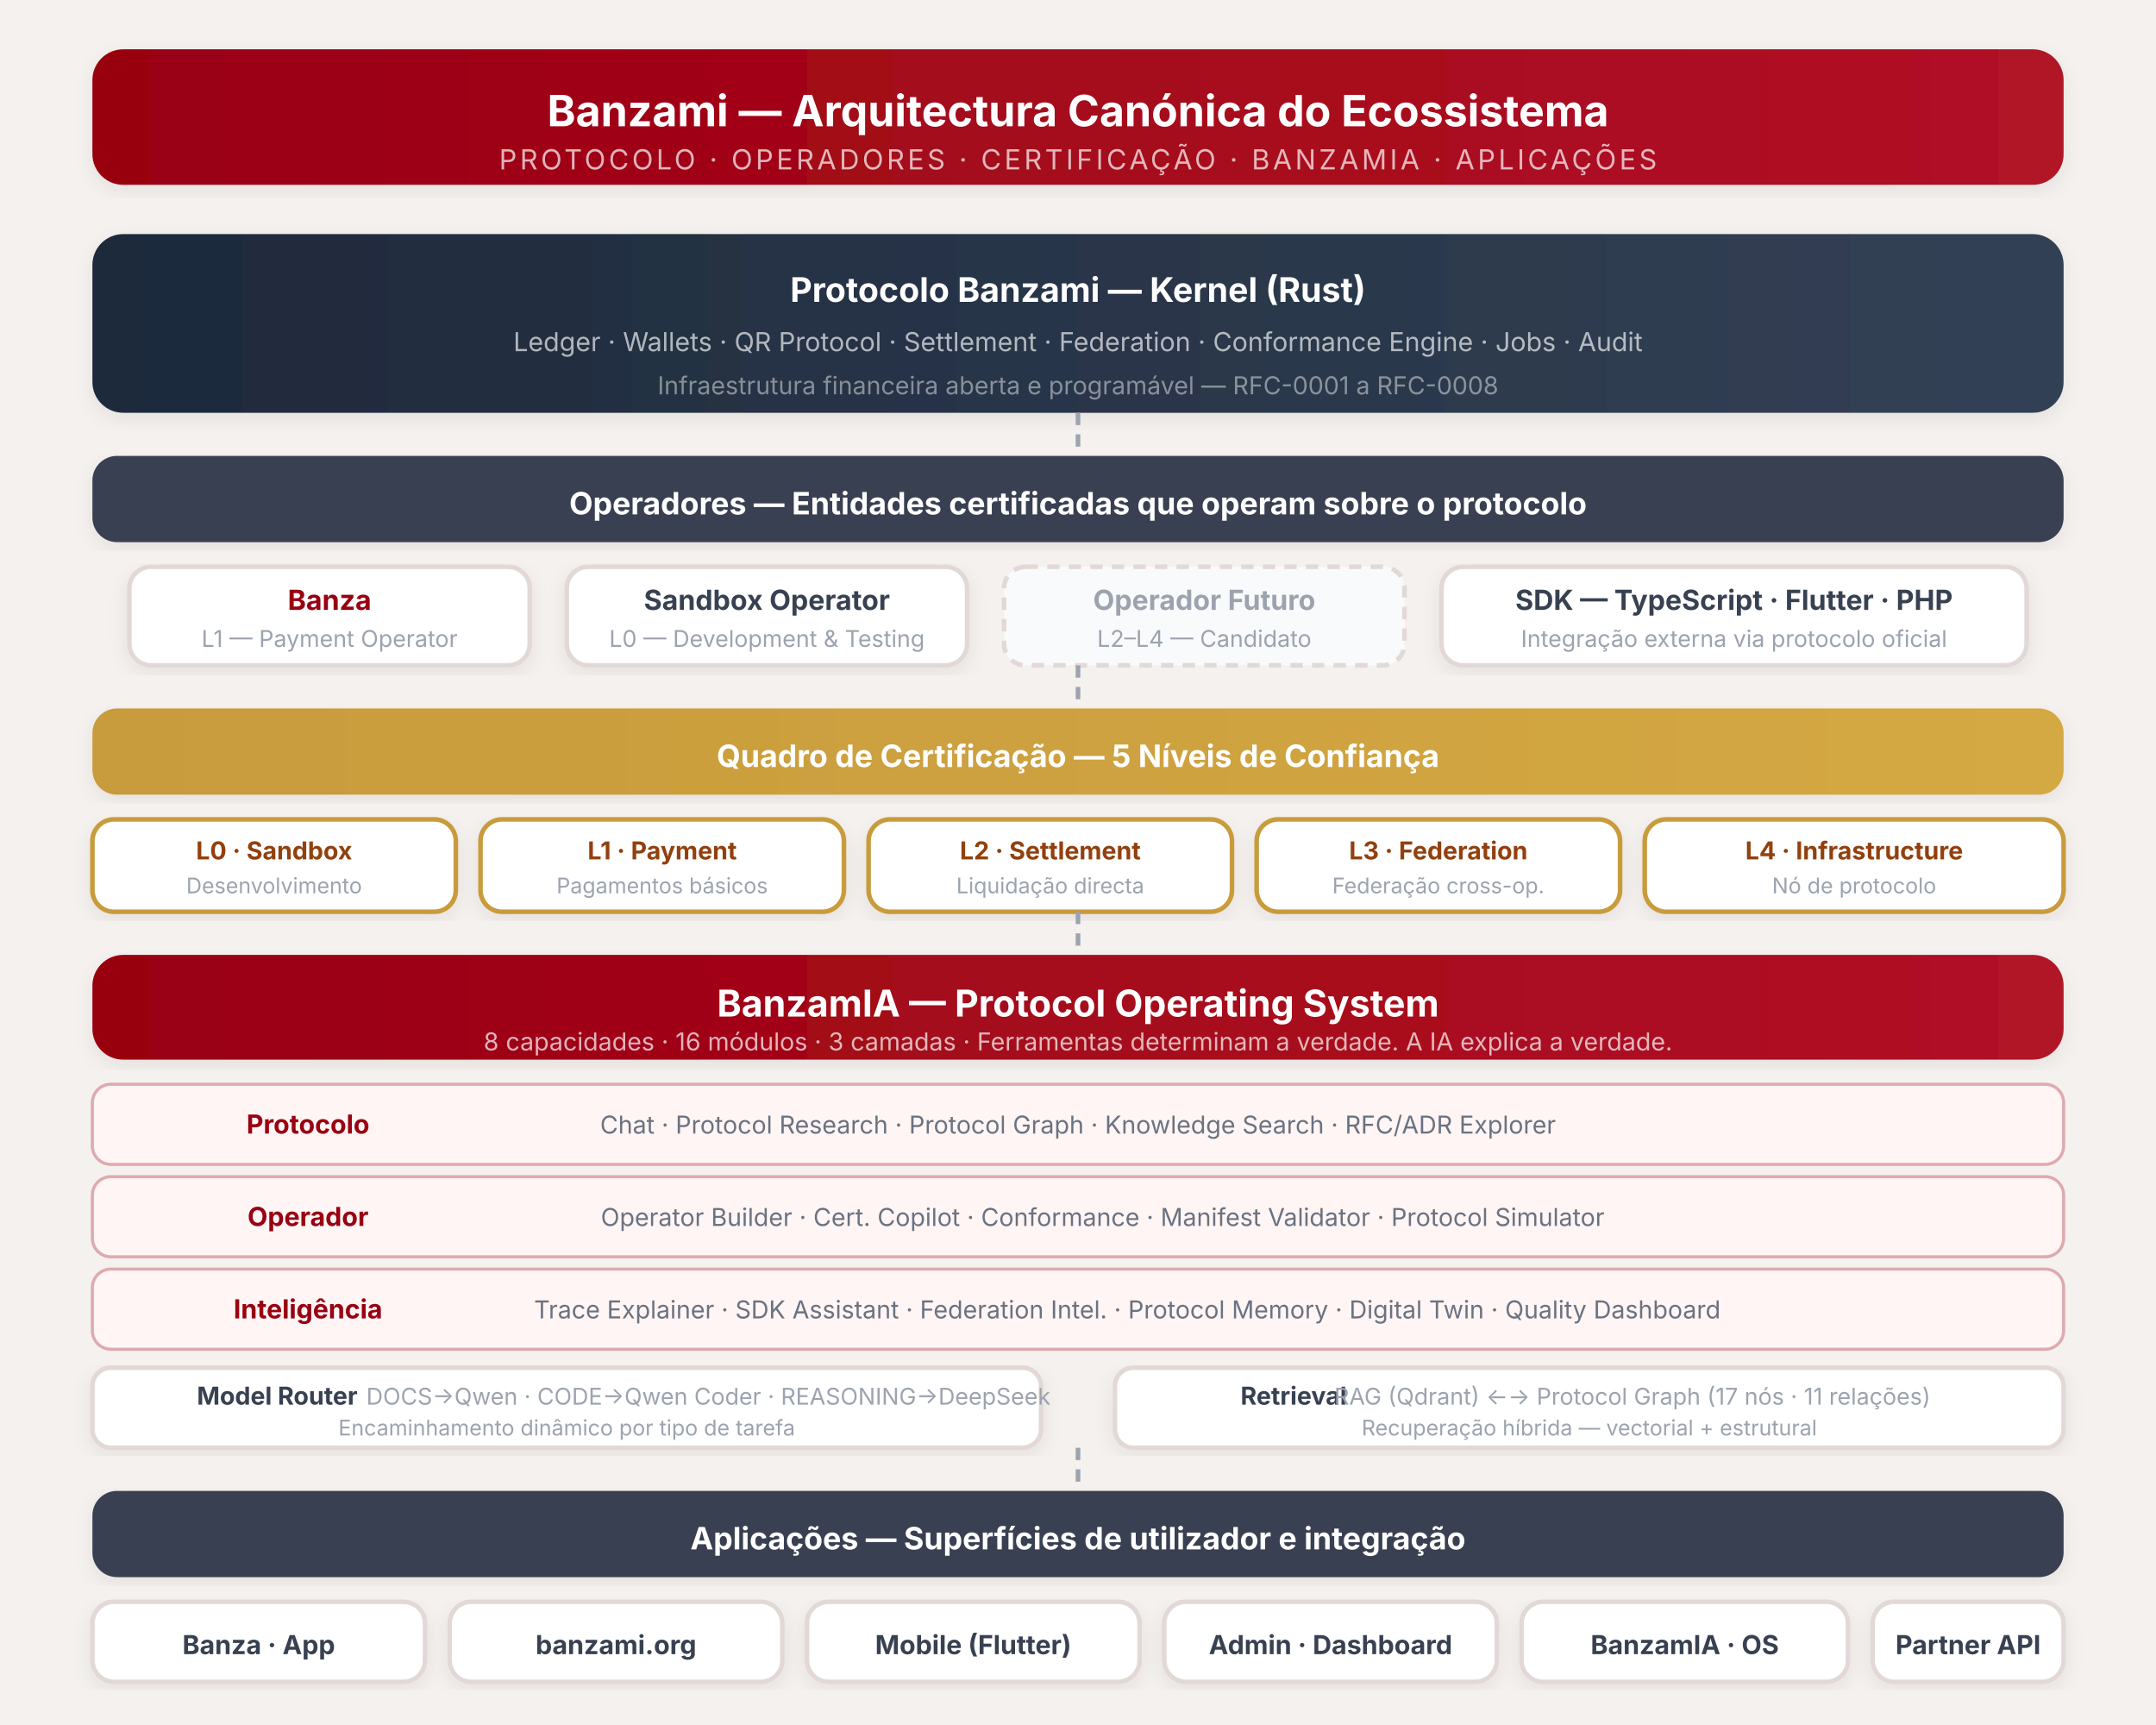
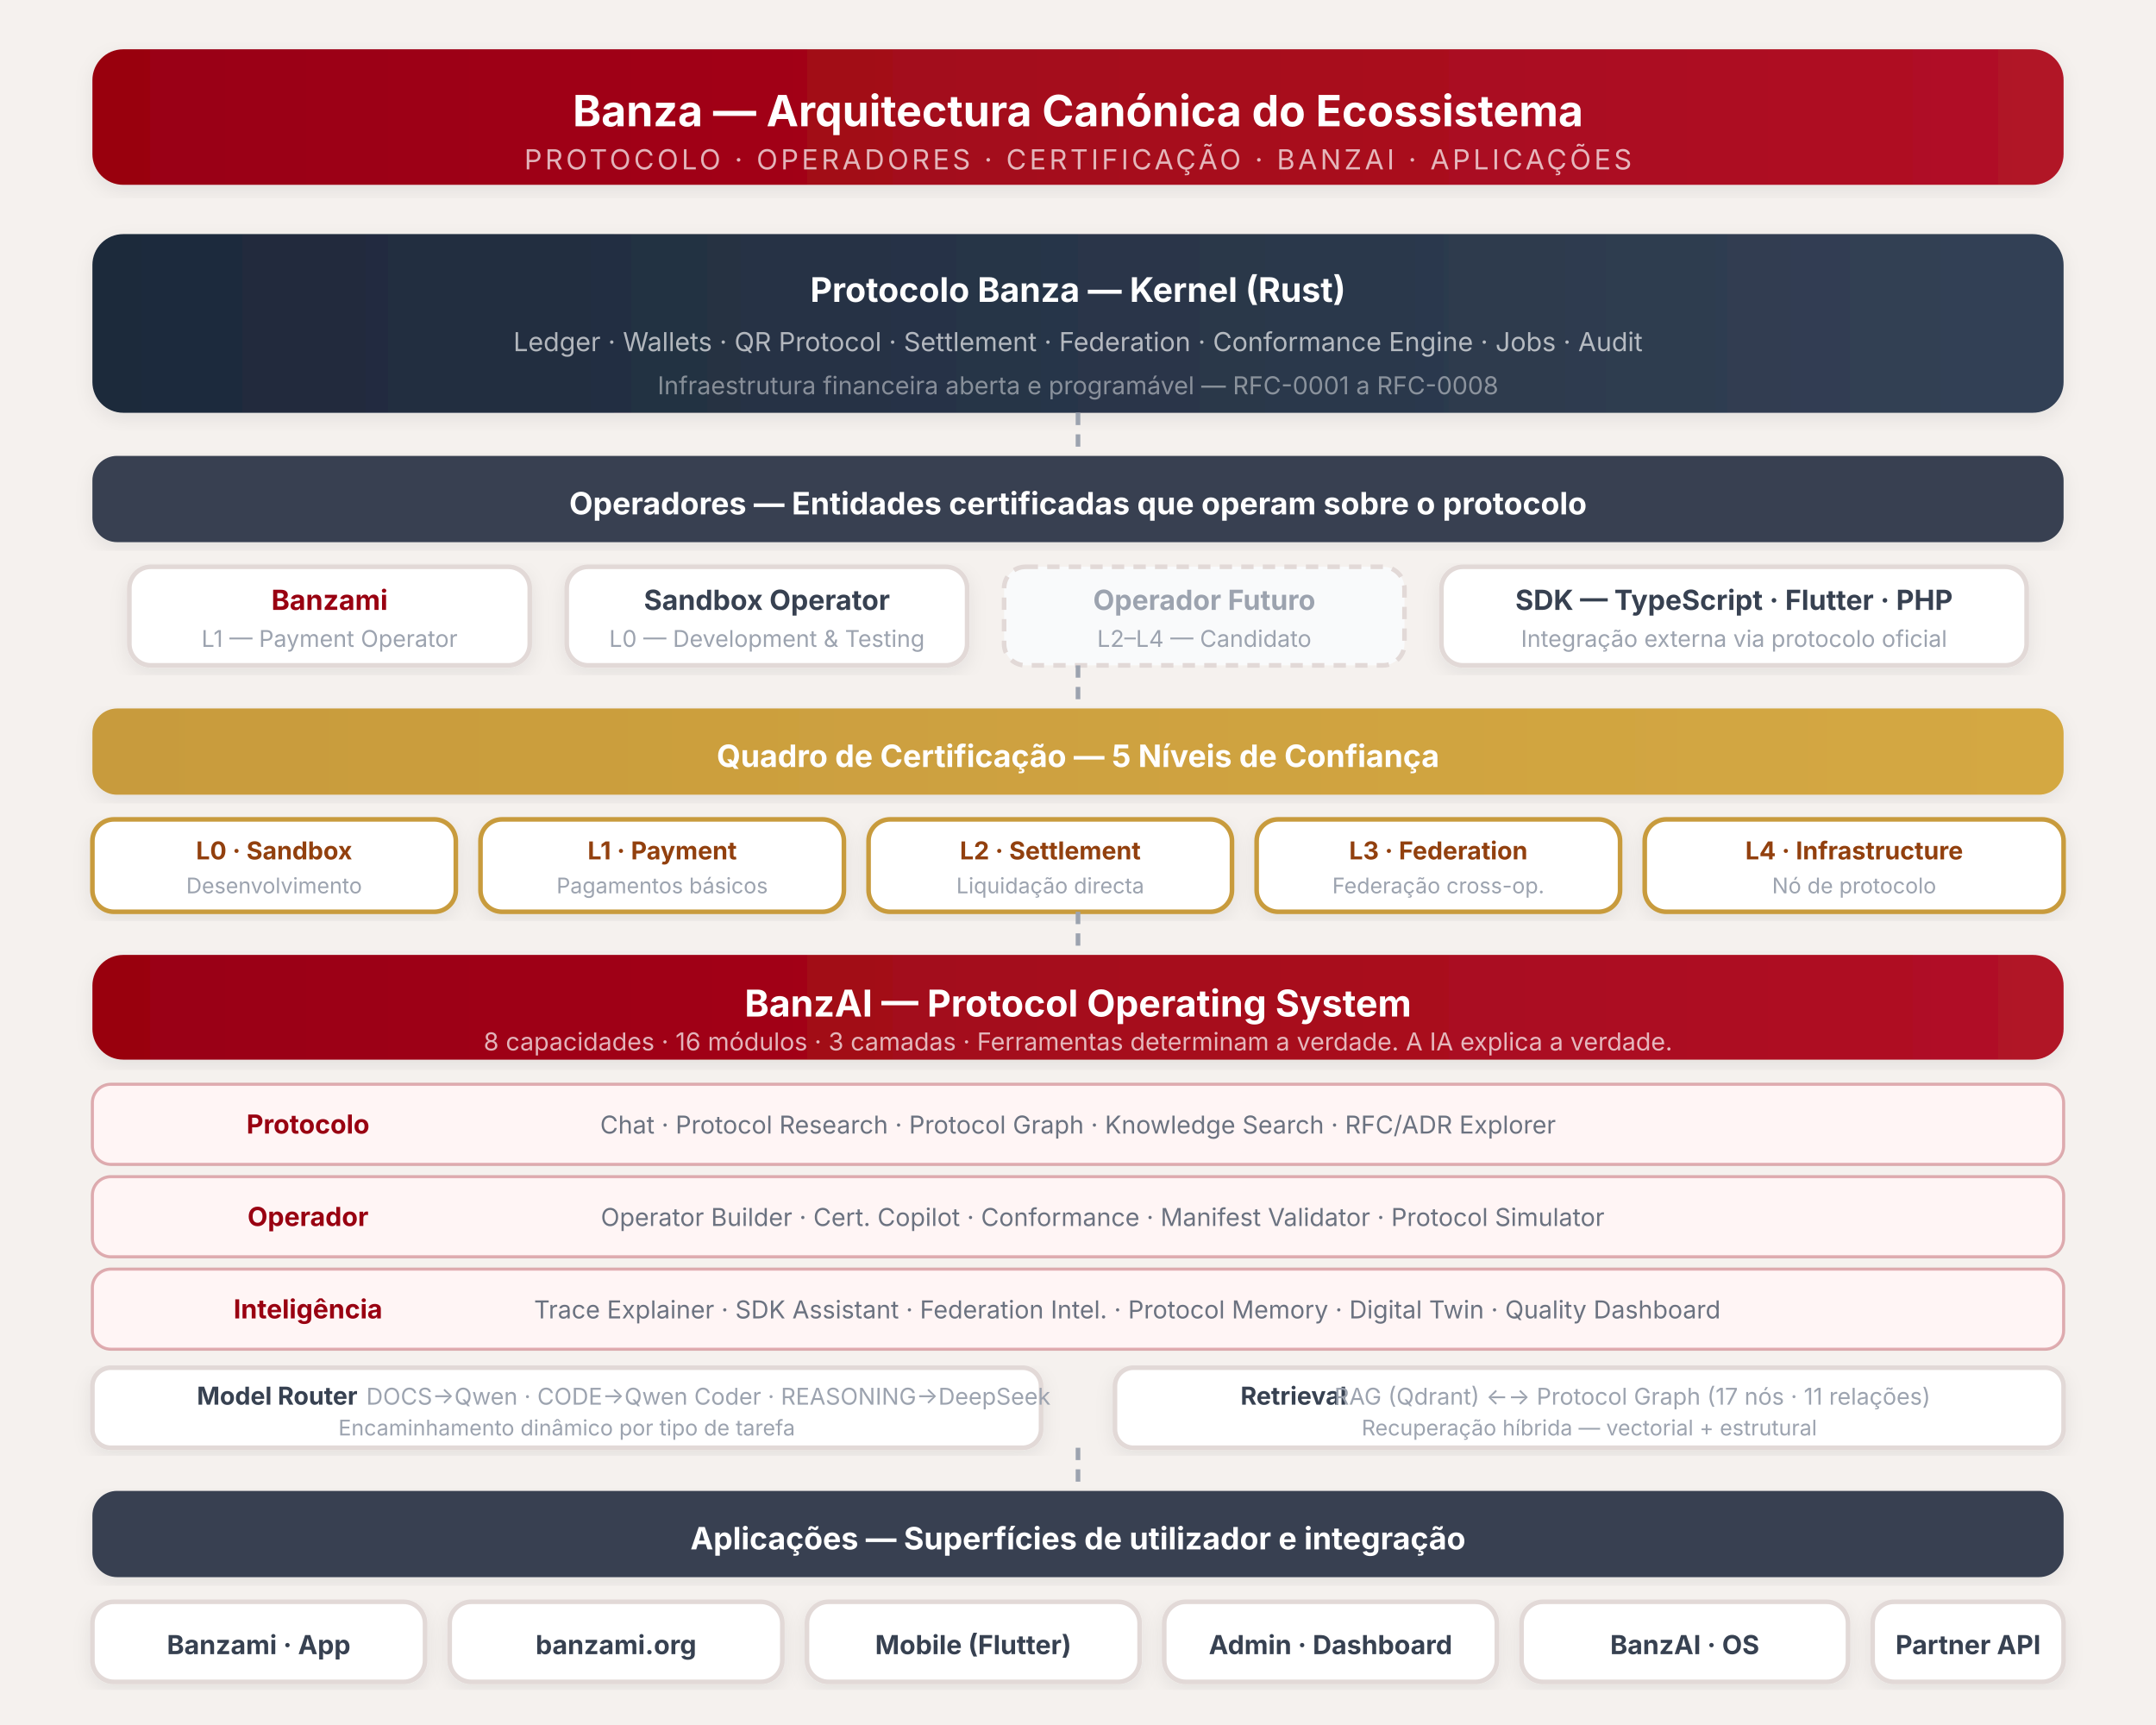
<svg xmlns="http://www.w3.org/2000/svg" viewBox="0 0 700 560" font-family="ui-sans-serif, system-ui, -apple-system, sans-serif">
  <defs>
    <linearGradient id="hG" x1="0%" y1="0%" x2="100%" y2="0%">
      <stop offset="0%" style="stop-color:#990011" />
      <stop offset="100%" style="stop-color:#B11226" />
    </linearGradient>
    <linearGradient id="goldG" x1="0%" y1="0%" x2="100%" y2="0%">
      <stop offset="0%" style="stop-color:#C89B3C" />
      <stop offset="100%" style="stop-color:#D4A843" />
    </linearGradient>
    <linearGradient id="kernelG" x1="0%" y1="0%" x2="100%" y2="0%">
      <stop offset="0%" style="stop-color:#1E293B" />
      <stop offset="100%" style="stop-color:#334155" />
    </linearGradient>
    <filter id="sh">
      <feDropShadow dx="0" dy="2" stdDeviation="3" flood-color="#00000012" />
    </filter>
  </defs>
  <rect width="700" height="560" fill="#F5F1EE" />
  <rect x="30" y="16" width="640" height="44" rx="10" fill="url(#hG)" filter="url(#sh)" />
-   <text x="350" y="41" text-anchor="middle" fill="white" font-size="14" font-weight="700">Banzami — Arquitectura Canónica do Ecossistema</text>
-   <text x="350" y="55" text-anchor="middle" fill="rgba(255,255,255,0.7)" font-size="9" letter-spacing="1">PROTOCOLO · OPERADORES · CERTIFICAÇÃO · BANZAMIA · APLICAÇÕES</text>
+   <text x="350" y="41" text-anchor="middle" fill="white" font-size="14" font-weight="700">Banza — Arquitectura Canónica do Ecossistema</text>
+   <text x="350" y="55" text-anchor="middle" fill="rgba(255,255,255,0.7)" font-size="9" letter-spacing="1">PROTOCOLO · OPERADORES · CERTIFICAÇÃO · BANZAI · APLICAÇÕES</text>
  <rect x="30" y="76" width="640" height="58" rx="10" fill="url(#kernelG)" filter="url(#sh)" />
-   <text x="350" y="98" text-anchor="middle" fill="white" font-size="11" font-weight="700">Protocolo Banzami — Kernel (Rust)</text>
+   <text x="350" y="98" text-anchor="middle" fill="white" font-size="11" font-weight="700">Protocolo Banza — Kernel (Rust)</text>
  <text x="350" y="114" text-anchor="middle" fill="rgba(255,255,255,0.65)" font-size="8.5">Ledger · Wallets · QR Protocol · Settlement · Federation · Conformance Engine · Jobs · Audit</text>
  <text x="350" y="128" text-anchor="middle" fill="rgba(255,255,255,0.45)" font-size="8">Infraestrutura financeira aberta e programável — RFC-0001 a RFC-0008</text>
  <line x1="350" y1="134" x2="350" y2="148" stroke="#9CA3AF" stroke-width="1.5" stroke-dasharray="4,3" />
  <rect x="30" y="148" width="640" height="28" rx="8" fill="#374151" filter="url(#sh)" />
  <text x="350" y="167" text-anchor="middle" fill="white" font-size="10" font-weight="700">Operadores — Entidades certificadas que operam sobre o protocolo</text>
  <rect x="42" y="184" width="130" height="32" rx="7" fill="white" stroke="#E2D9D7" stroke-width="1.5" filter="url(#sh)" />
-   <text x="107" y="198" text-anchor="middle" fill="#990011" font-size="9" font-weight="700">Banza</text>
+   <text x="107" y="198" text-anchor="middle" fill="#990011" font-size="9" font-weight="700">Banzami</text>
  <text x="107" y="210" text-anchor="middle" fill="#9CA3AF" font-size="7.5">L1 — Payment Operator</text>
  <rect x="184" y="184" width="130" height="32" rx="7" fill="white" stroke="#E2D9D7" stroke-width="1.5" filter="url(#sh)" />
  <text x="249" y="198" text-anchor="middle" fill="#374151" font-size="9" font-weight="700">Sandbox Operator</text>
  <text x="249" y="210" text-anchor="middle" fill="#9CA3AF" font-size="7.5">L0 — Development &amp; Testing</text>
  <rect x="326" y="184" width="130" height="32" rx="7" fill="#F9FAFB" stroke="#E2D9D7" stroke-width="1.5" stroke-dasharray="4,3" />
  <text x="391" y="198" text-anchor="middle" fill="#9CA3AF" font-size="9" font-weight="700">Operador Futuro</text>
  <text x="391" y="210" text-anchor="middle" fill="#9CA3AF" font-size="7.5">L2–L4 — Candidato</text>
  <rect x="468" y="184" width="190" height="32" rx="7" fill="white" stroke="#E2D9D7" stroke-width="1.5" filter="url(#sh)" />
  <text x="563" y="198" text-anchor="middle" fill="#374151" font-size="9" font-weight="700">SDK — TypeScript · Flutter · PHP</text>
  <text x="563" y="210" text-anchor="middle" fill="#9CA3AF" font-size="7.5">Integração externa via protocolo oficial</text>
  <line x1="350" y1="216" x2="350" y2="230" stroke="#9CA3AF" stroke-width="1.5" stroke-dasharray="4,3" />
  <rect x="30" y="230" width="640" height="28" rx="8" fill="url(#goldG)" filter="url(#sh)" />
  <text x="350" y="249" text-anchor="middle" fill="white" font-size="10" font-weight="700">Quadro de Certificação — 5 Níveis de Confiança</text>
  <rect x="30" y="266" width="118" height="30" rx="7" fill="white" stroke="#C89B3C" stroke-width="1.5" filter="url(#sh)" />
  <text x="89" y="279" text-anchor="middle" fill="#92400E" font-size="8" font-weight="700">L0 · Sandbox</text>
  <text x="89" y="290" text-anchor="middle" fill="#9CA3AF" font-size="7">Desenvolvimento</text>
  <rect x="156" y="266" width="118" height="30" rx="7" fill="white" stroke="#C89B3C" stroke-width="1.5" filter="url(#sh)" />
  <text x="215" y="279" text-anchor="middle" fill="#92400E" font-size="8" font-weight="700">L1 · Payment</text>
  <text x="215" y="290" text-anchor="middle" fill="#9CA3AF" font-size="7">Pagamentos básicos</text>
  <rect x="282" y="266" width="118" height="30" rx="7" fill="white" stroke="#C89B3C" stroke-width="1.5" filter="url(#sh)" />
  <text x="341" y="279" text-anchor="middle" fill="#92400E" font-size="8" font-weight="700">L2 · Settlement</text>
  <text x="341" y="290" text-anchor="middle" fill="#9CA3AF" font-size="7">Liquidação directa</text>
  <rect x="408" y="266" width="118" height="30" rx="7" fill="white" stroke="#C89B3C" stroke-width="1.5" filter="url(#sh)" />
  <text x="467" y="279" text-anchor="middle" fill="#92400E" font-size="8" font-weight="700">L3 · Federation</text>
  <text x="467" y="290" text-anchor="middle" fill="#9CA3AF" font-size="7">Federação cross-op.</text>
  <rect x="534" y="266" width="136" height="30" rx="7" fill="white" stroke="#C89B3C" stroke-width="1.5" filter="url(#sh)" />
  <text x="602" y="279" text-anchor="middle" fill="#92400E" font-size="8" font-weight="700">L4 · Infrastructure</text>
  <text x="602" y="290" text-anchor="middle" fill="#9CA3AF" font-size="7">Nó de protocolo</text>
  <line x1="350" y1="296" x2="350" y2="310" stroke="#9CA3AF" stroke-width="1.5" stroke-dasharray="4,3" />
  <rect x="30" y="310" width="640" height="34" rx="10" fill="url(#hG)" filter="url(#sh)" />
-   <text x="350" y="330" text-anchor="middle" fill="white" font-size="12" font-weight="700">BanzamIA — Protocol Operating System</text>
+   <text x="350" y="330" text-anchor="middle" fill="white" font-size="12" font-weight="700">BanzAI — Protocol Operating System</text>
  <text x="350" y="341" text-anchor="middle" fill="rgba(255,255,255,0.7)" font-size="8">8 capacidades · 16 módulos · 3 camadas · Ferramentas determinam a verdade. A IA explica a verdade.</text>
  <rect x="30" y="352" width="640" height="26" rx="6" fill="#FFF5F5" stroke="#990011" stroke-width="1" stroke-opacity="0.3" />
  <text x="100" y="368" text-anchor="middle" fill="#990011" font-size="8.5" font-weight="700">Protocolo</text>
  <text x="350" y="368" text-anchor="middle" fill="#6B7280" font-size="8">Chat · Protocol Research · Protocol Graph · Knowledge Search · RFC/ADR Explorer</text>
  <rect x="30" y="382" width="640" height="26" rx="6" fill="#FFF5F5" stroke="#990011" stroke-width="1" stroke-opacity="0.3" />
  <text x="100" y="398" text-anchor="middle" fill="#990011" font-size="8.5" font-weight="700">Operador</text>
  <text x="358" y="398" text-anchor="middle" fill="#6B7280" font-size="8">Operator Builder · Cert. Copilot · Conformance · Manifest Validator · Protocol Simulator</text>
  <rect x="30" y="412" width="640" height="26" rx="6" fill="#FFF5F5" stroke="#990011" stroke-width="1" stroke-opacity="0.3" />
  <text x="100" y="428" text-anchor="middle" fill="#990011" font-size="8.5" font-weight="700">Inteligência</text>
  <text x="366" y="428" text-anchor="middle" fill="#6B7280" font-size="8">Trace Explainer · SDK Assistant · Federation Intel. · Protocol Memory · Digital Twin · Quality Dashboard</text>
  <rect x="30" y="444" width="308" height="26" rx="6" fill="white" stroke="#E2D9D7" stroke-width="1.5" filter="url(#sh)" />
  <text x="90" y="456" text-anchor="middle" fill="#374151" font-size="8" font-weight="700">Model Router</text>
  <text x="230" y="456" text-anchor="middle" fill="#9CA3AF" font-size="7.5">DOCS→Qwen · CODE→Qwen Coder · REASONING→DeepSeek</text>
  <text x="184" y="466" text-anchor="middle" fill="#9CA3AF" font-size="7">Encaminhamento dinâmico por tipo de tarefa</text>
  <rect x="362" y="444" width="308" height="26" rx="6" fill="white" stroke="#E2D9D7" stroke-width="1.5" filter="url(#sh)" />
  <text x="420" y="456" text-anchor="middle" fill="#374151" font-size="8" font-weight="700">Retrieval</text>
  <text x="530" y="456" text-anchor="middle" fill="#9CA3AF" font-size="7.5">RAG (Qdrant) ←→ Protocol Graph (17 nós · 11 relações)</text>
  <text x="516" y="466" text-anchor="middle" fill="#9CA3AF" font-size="7">Recuperação híbrida — vectorial + estrutural</text>
  <line x1="350" y1="470" x2="350" y2="484" stroke="#9CA3AF" stroke-width="1.5" stroke-dasharray="4,3" />
  <rect x="30" y="484" width="640" height="28" rx="8" fill="#374151" filter="url(#sh)" />
  <text x="350" y="503" text-anchor="middle" fill="white" font-size="10" font-weight="700">Aplicações — Superfícies de utilizador e integração</text>
  <rect x="30" y="520" width="108" height="26" rx="7" fill="white" stroke="#E2D9D7" stroke-width="1.5" filter="url(#sh)" />
-   <text x="84" y="537" text-anchor="middle" fill="#374151" font-size="8.5" font-weight="700">Banza · App</text>
+   <text x="84" y="537" text-anchor="middle" fill="#374151" font-size="8.5" font-weight="700">Banzami · App</text>
  <rect x="146" y="520" width="108" height="26" rx="7" fill="white" stroke="#E2D9D7" stroke-width="1.5" filter="url(#sh)" />
  <text x="200" y="537" text-anchor="middle" fill="#374151" font-size="8.5" font-weight="700">banzami.org</text>
  <rect x="262" y="520" width="108" height="26" rx="7" fill="white" stroke="#E2D9D7" stroke-width="1.5" filter="url(#sh)" />
  <text x="316" y="537" text-anchor="middle" fill="#374151" font-size="8.5" font-weight="700">Mobile (Flutter)</text>
  <rect x="378" y="520" width="108" height="26" rx="7" fill="white" stroke="#E2D9D7" stroke-width="1.5" filter="url(#sh)" />
  <text x="432" y="537" text-anchor="middle" fill="#374151" font-size="8.5" font-weight="700">Admin · Dashboard</text>
  <rect x="494" y="520" width="106" height="26" rx="7" fill="white" stroke="#E2D9D7" stroke-width="1.5" filter="url(#sh)" />
-   <text x="547" y="537" text-anchor="middle" fill="#374151" font-size="8.5" font-weight="700">BanzamIA · OS</text>
+   <text x="547" y="537" text-anchor="middle" fill="#374151" font-size="8.5" font-weight="700">BanzAI · OS</text>
  <rect x="608" y="520" width="62" height="26" rx="7" fill="white" stroke="#E2D9D7" stroke-width="1.5" filter="url(#sh)" />
  <text x="639" y="537" text-anchor="middle" fill="#374151" font-size="8.5" font-weight="700">Partner API</text>
</svg>
